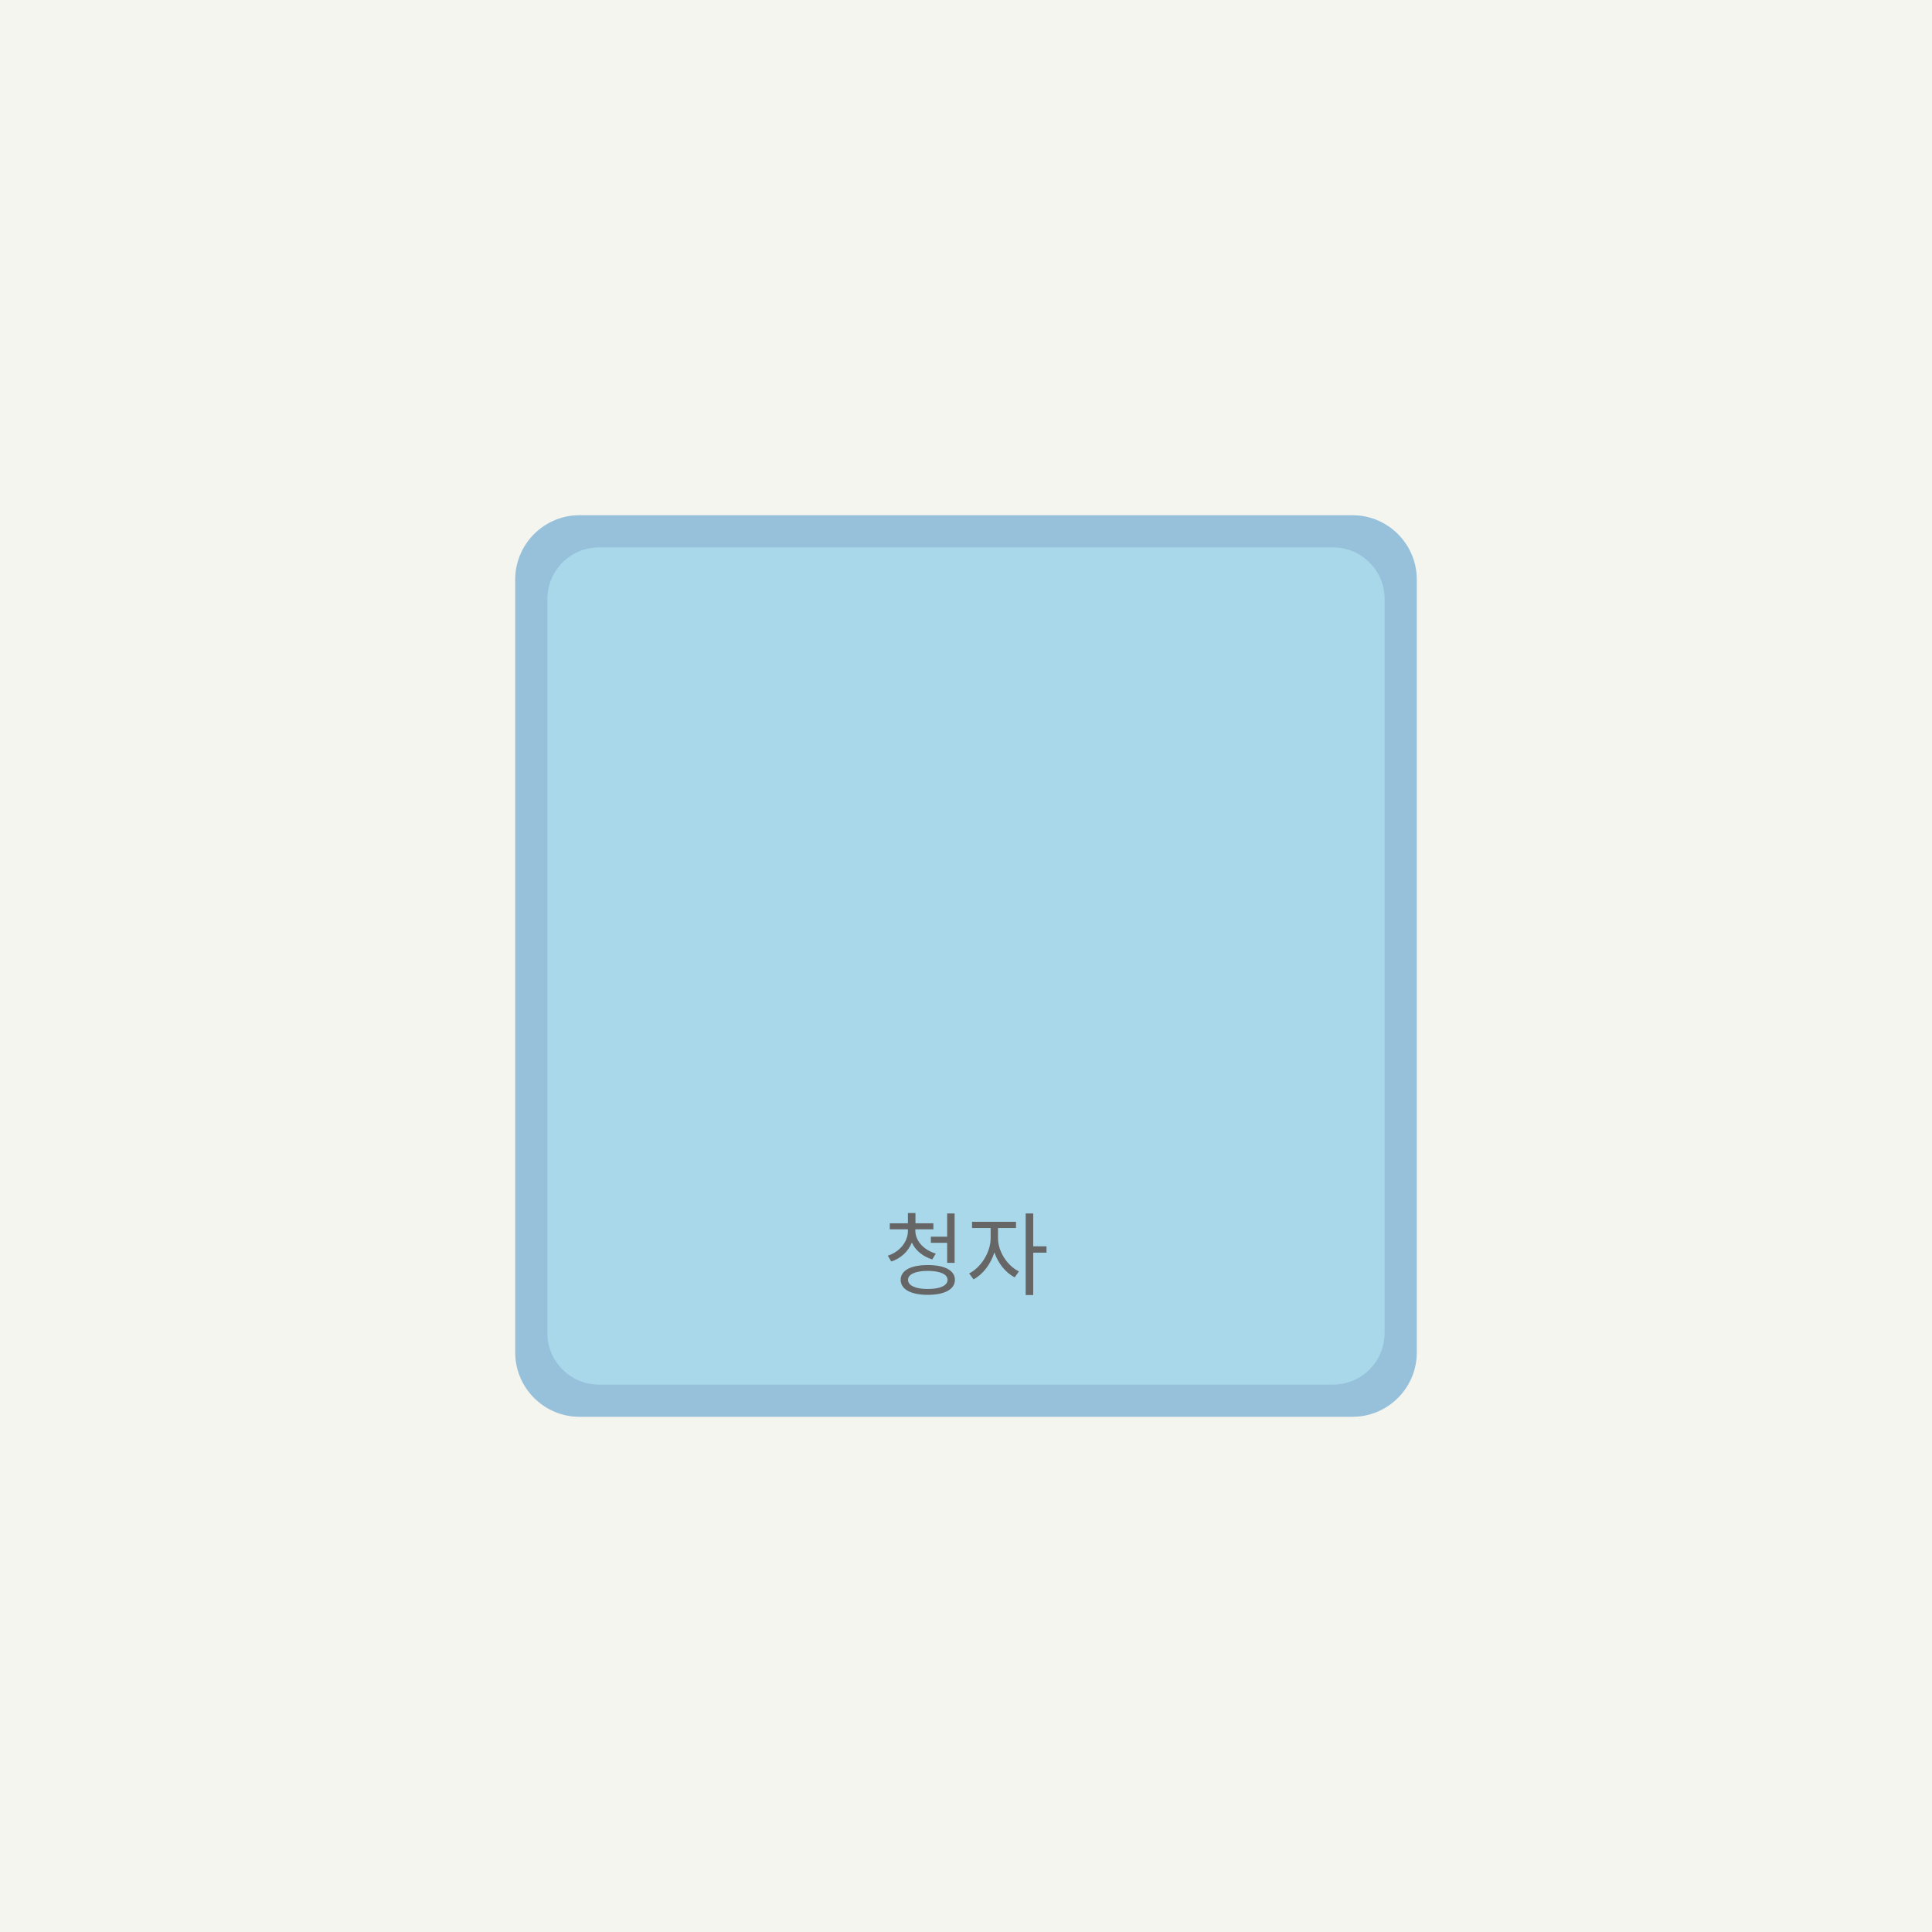
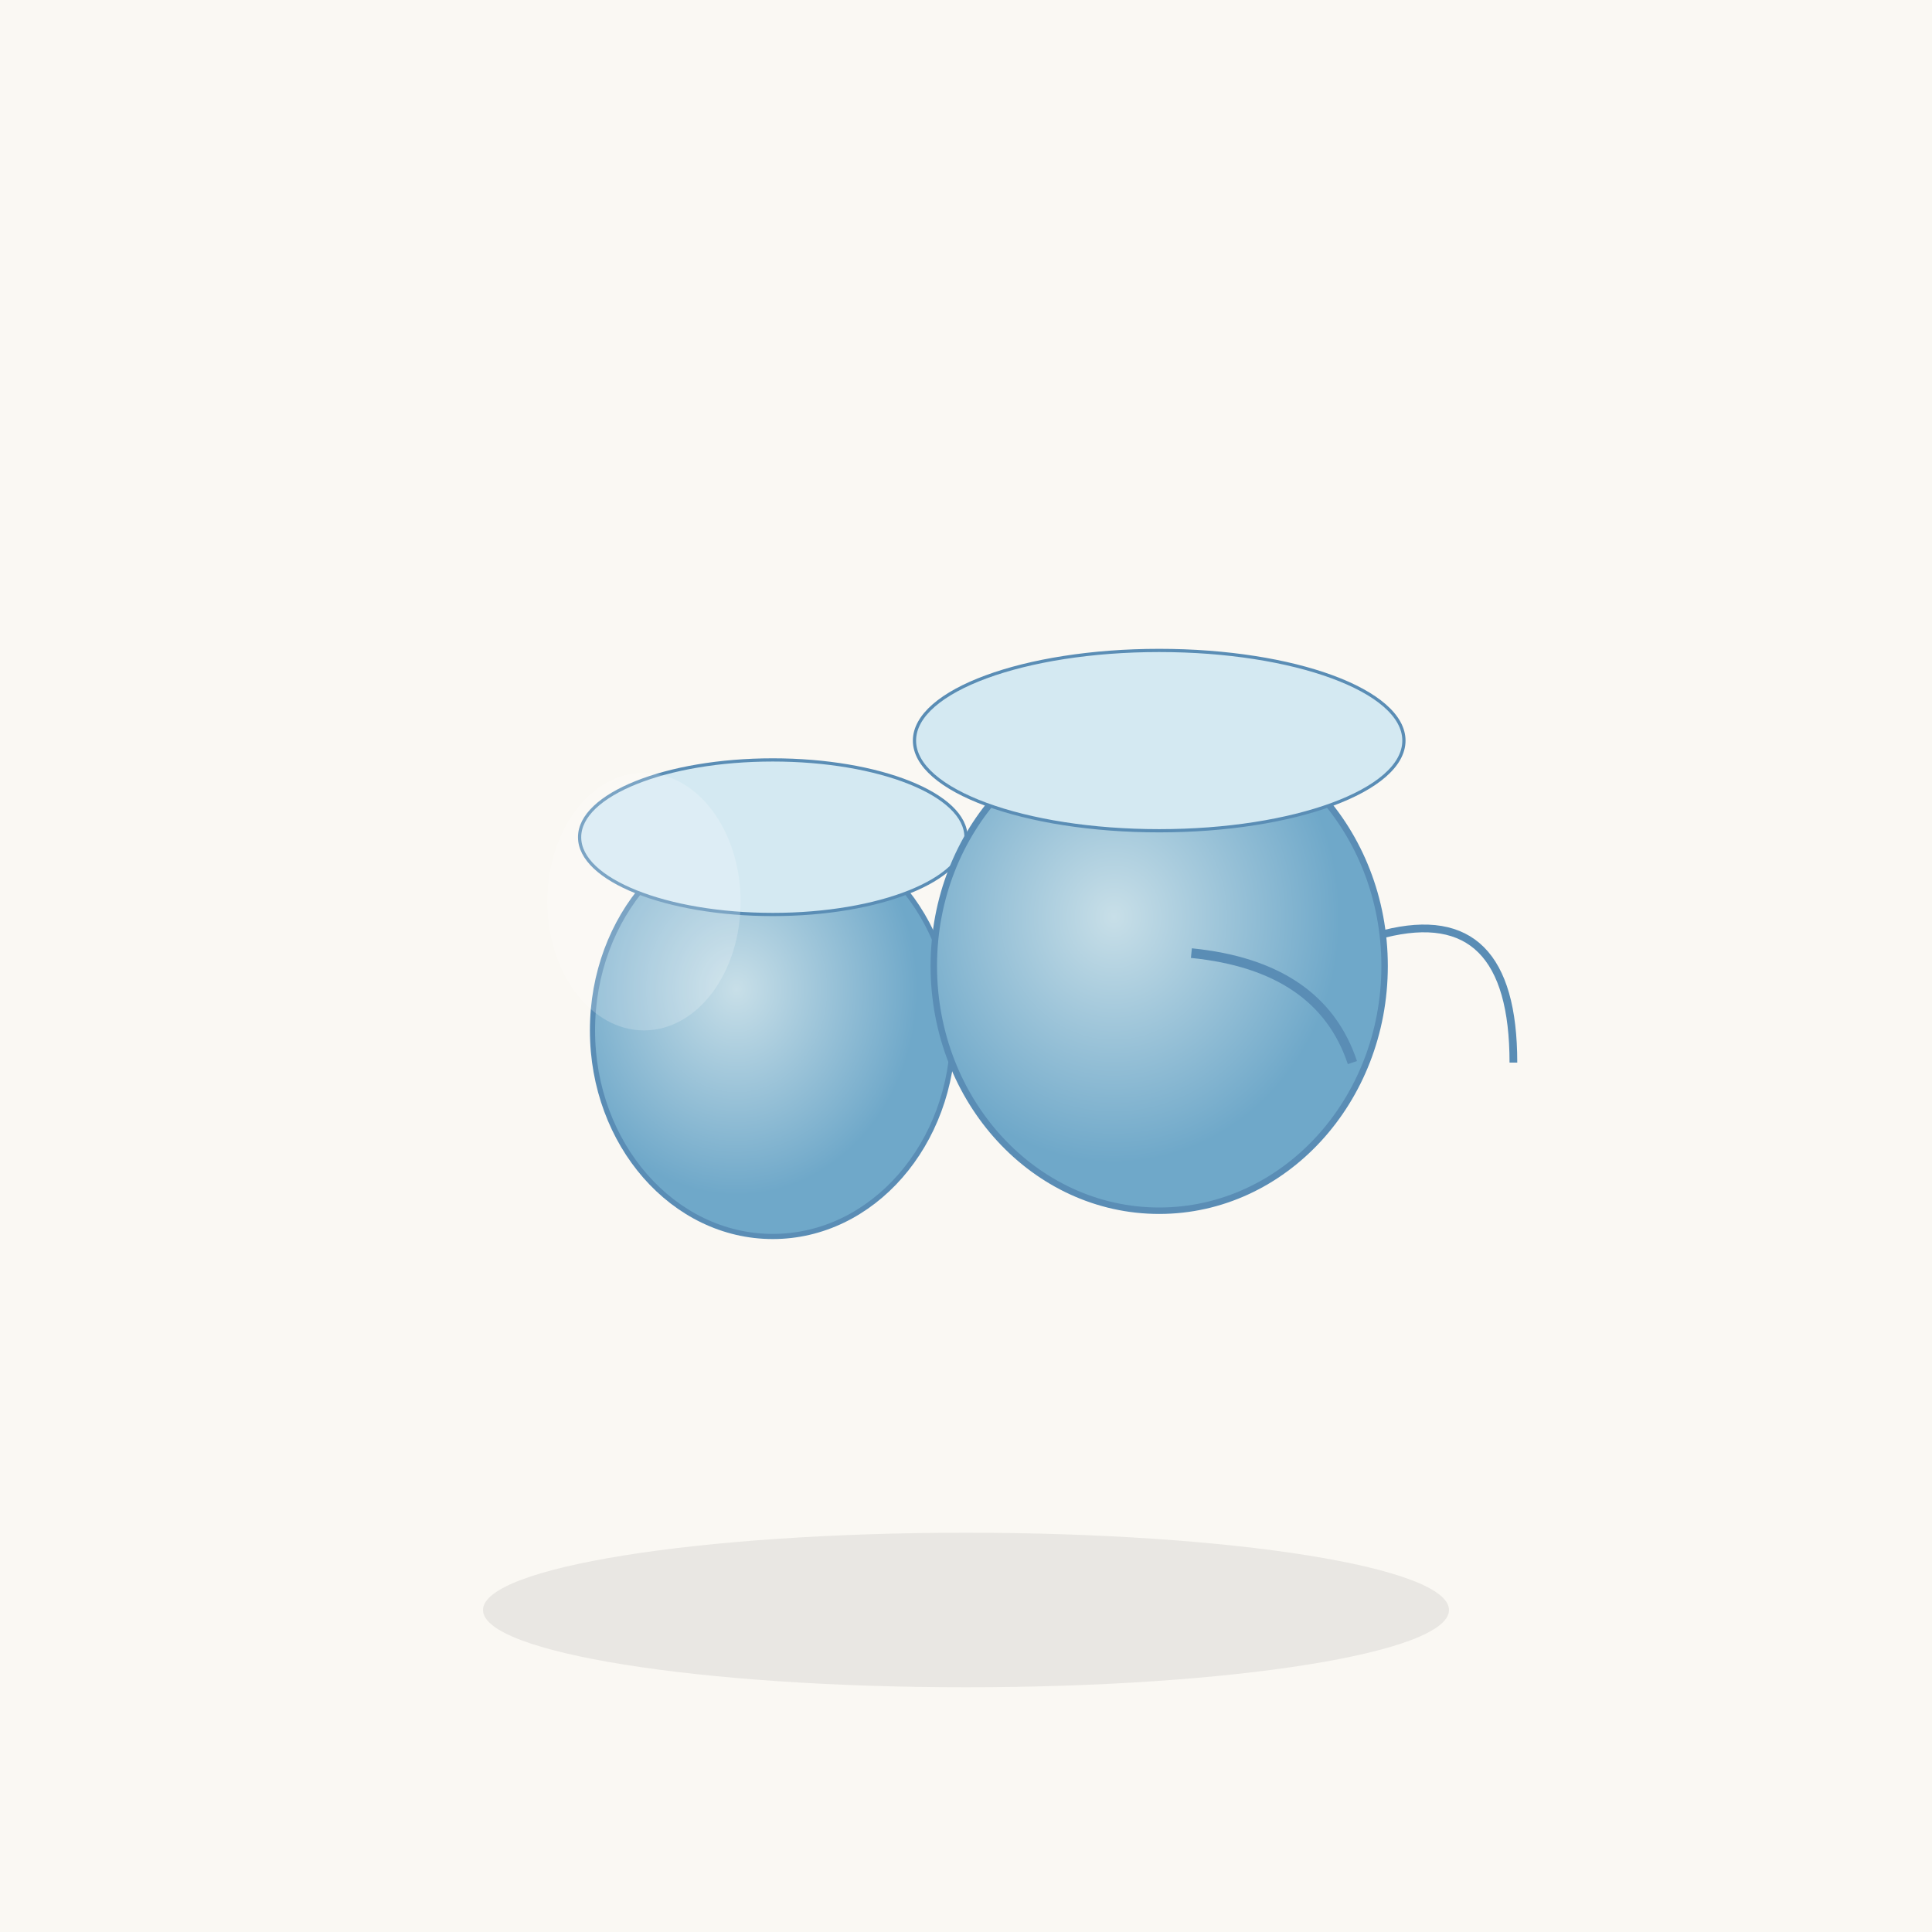
- <svg xmlns="http://www.w3.org/2000/svg" width="300" height="300">
-   <rect width="300" height="300" fill="#f5f5f0" />
-   <rect x="80" y="80" width="140" height="140" fill="#7fb3d5" opacity="0.8" rx="10" />
-   <rect x="85" y="85" width="130" height="130" fill="#a8d8ea" rx="8" />
-   <text x="150" y="200" font-family="Arial" font-size="14" text-anchor="middle" fill="#666">청자</text>
+ <svg xmlns="http://www.w3.org/2000/svg" width="300" height="300" viewBox="0 0 300 300">
+   <defs>
+     <radialGradient id="celadon" cx="40%" cy="40%">
+       <stop offset="0%" style="stop-color:#c8dfe8;stop-opacity:1" />
+       <stop offset="100%" style="stop-color:#6fa8c9;stop-opacity:1" />
+     </radialGradient>
+   </defs>
+   <rect width="300" height="300" fill="#faf8f3" />
+   <ellipse cx="150" cy="250" rx="75" ry="12" fill="#000" opacity="0.07" />
+   <g id="cup1">
+     <ellipse cx="120" cy="160" rx="28" ry="32" fill="url(#celadon)" stroke="#5a8db5" stroke-width="0.8" />
+     <ellipse cx="120" cy="130" rx="30" ry="12" fill="#d4e9f2" stroke="#5a8db5" stroke-width="0.5" />
+   </g>
+   <ellipse cx="180" cy="150" rx="35" ry="38" fill="url(#celadon)" stroke="#5a8db5" stroke-width="1" />
+   <ellipse cx="180" cy="115" rx="38" ry="14" fill="#d4e9f2" stroke="#5a8db5" stroke-width="0.5" />
+   <path d="M 185 148 Q 205 150 210 165" stroke="#5a8db5" stroke-width="1.5" fill="none" />
+   <path d="M 215 145 Q 235 140 235 165" stroke="#5a8db5" stroke-width="1.2" fill="none" />
+   <ellipse cx="100" cy="140" rx="15" ry="20" fill="#fff" opacity="0.2" />
</svg>
